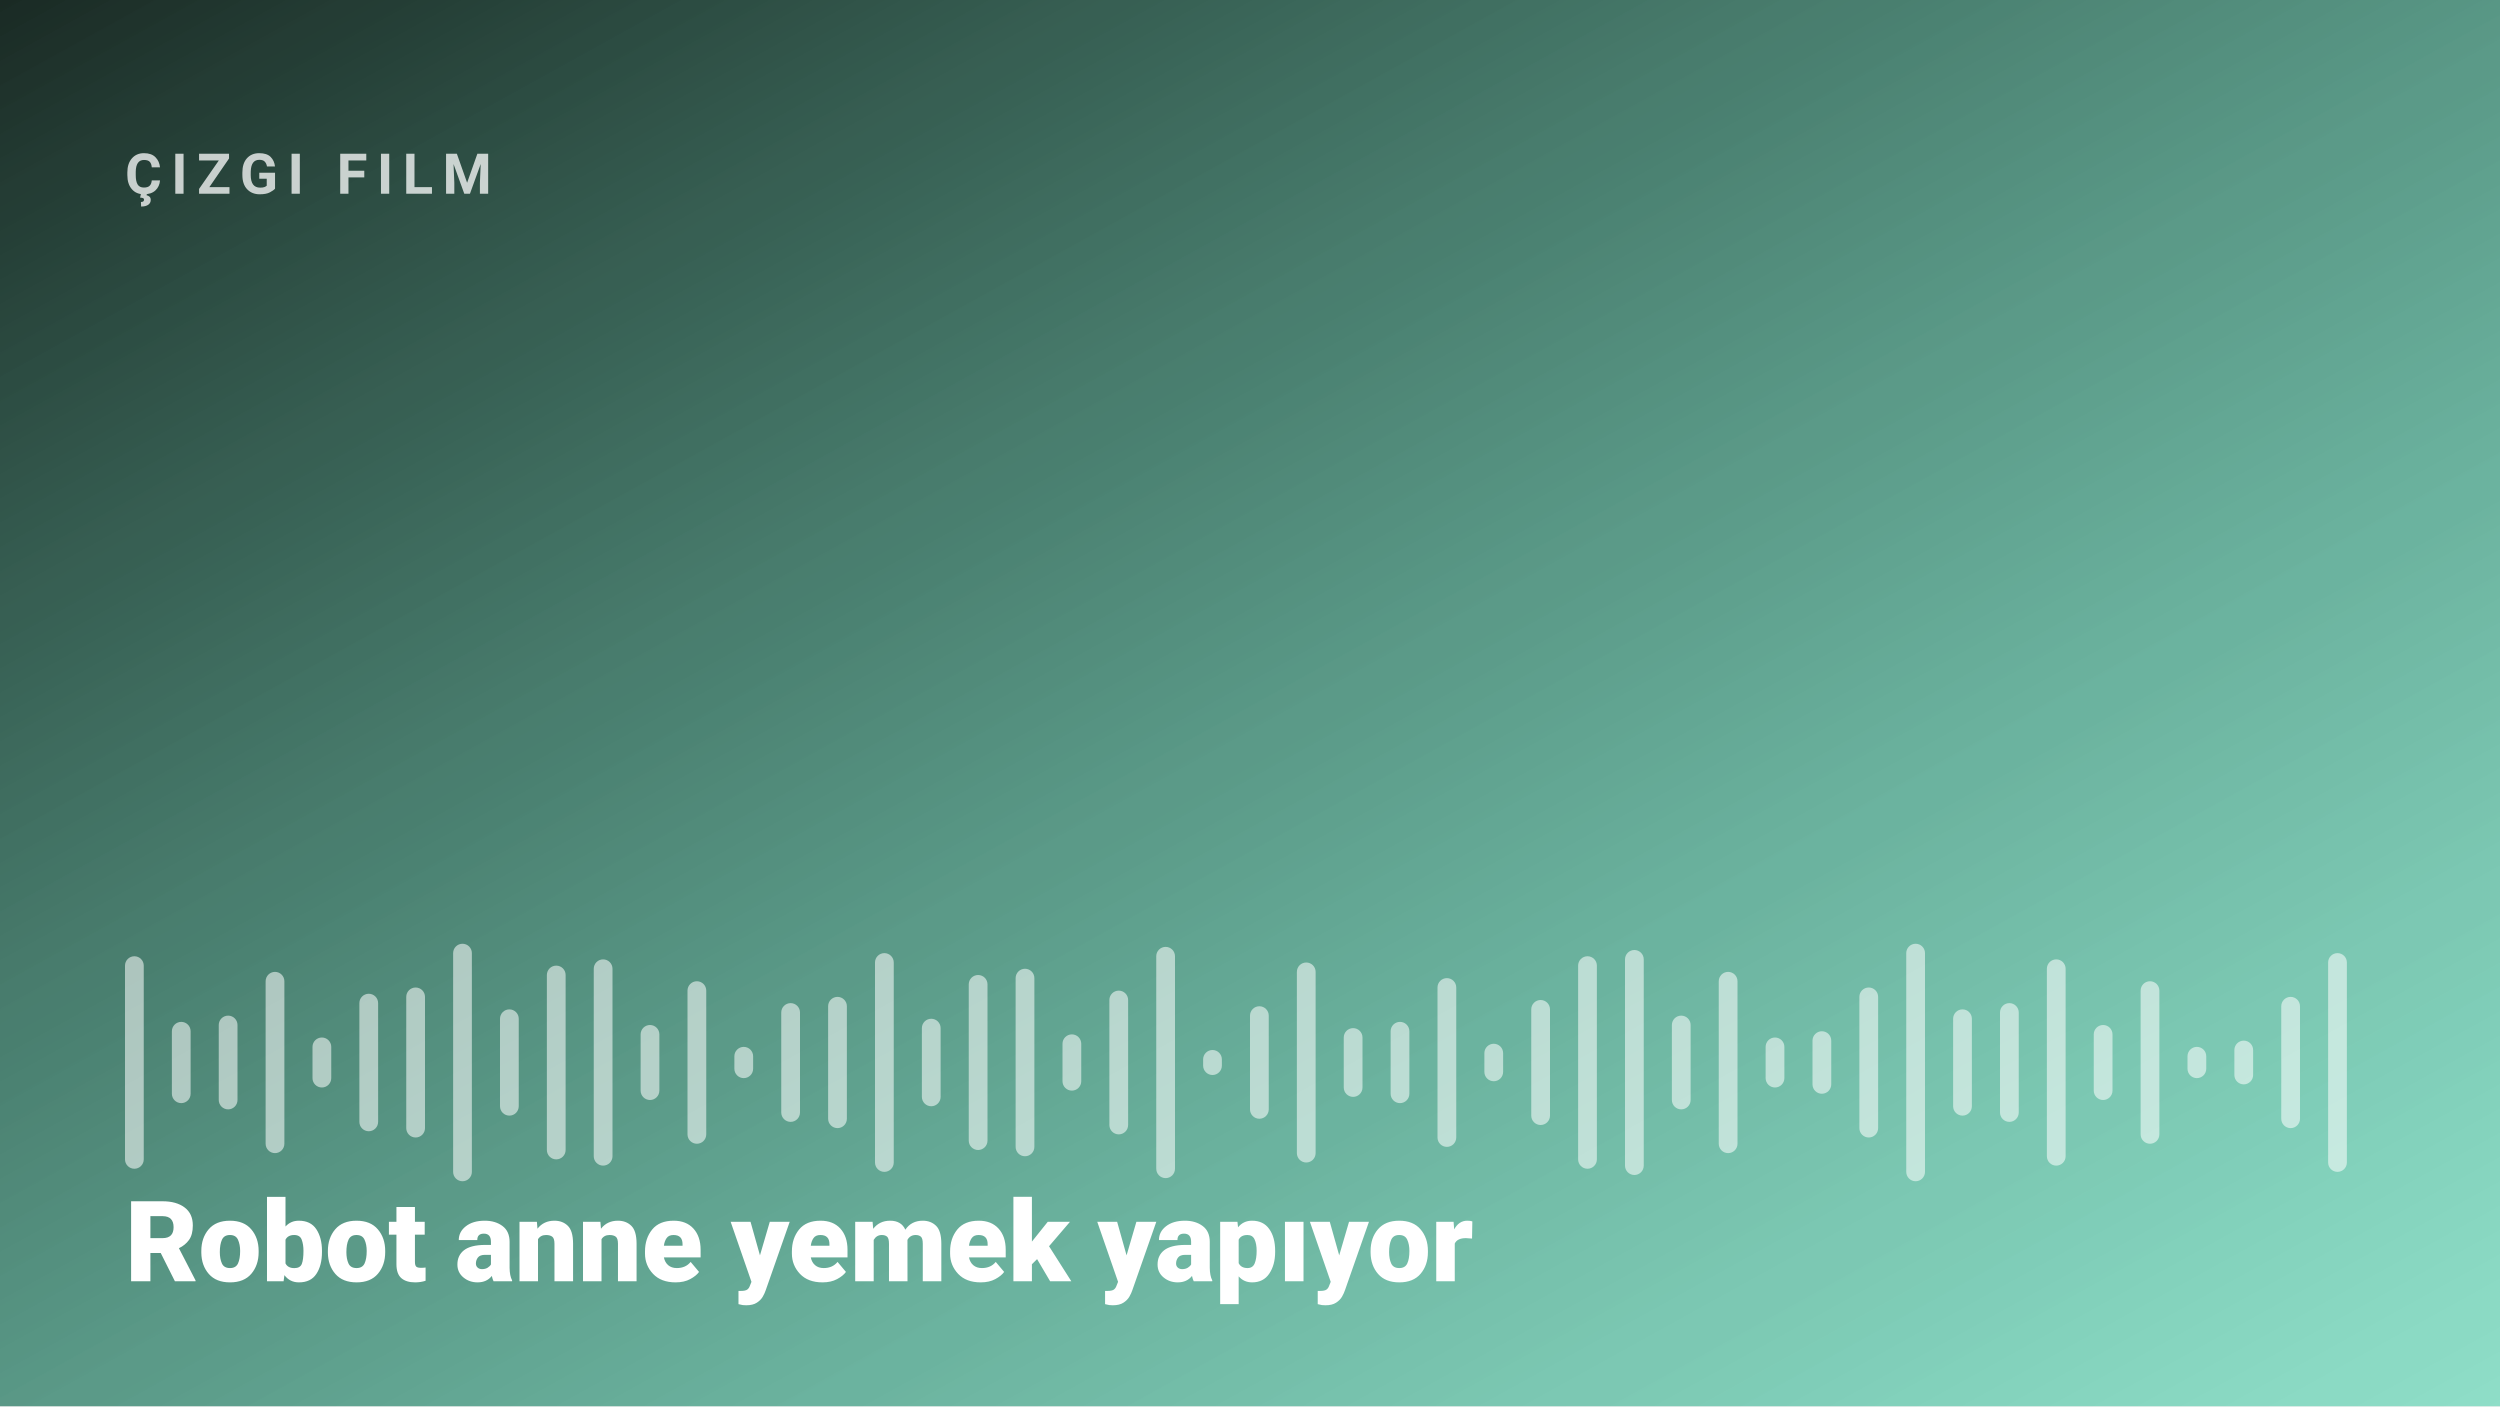
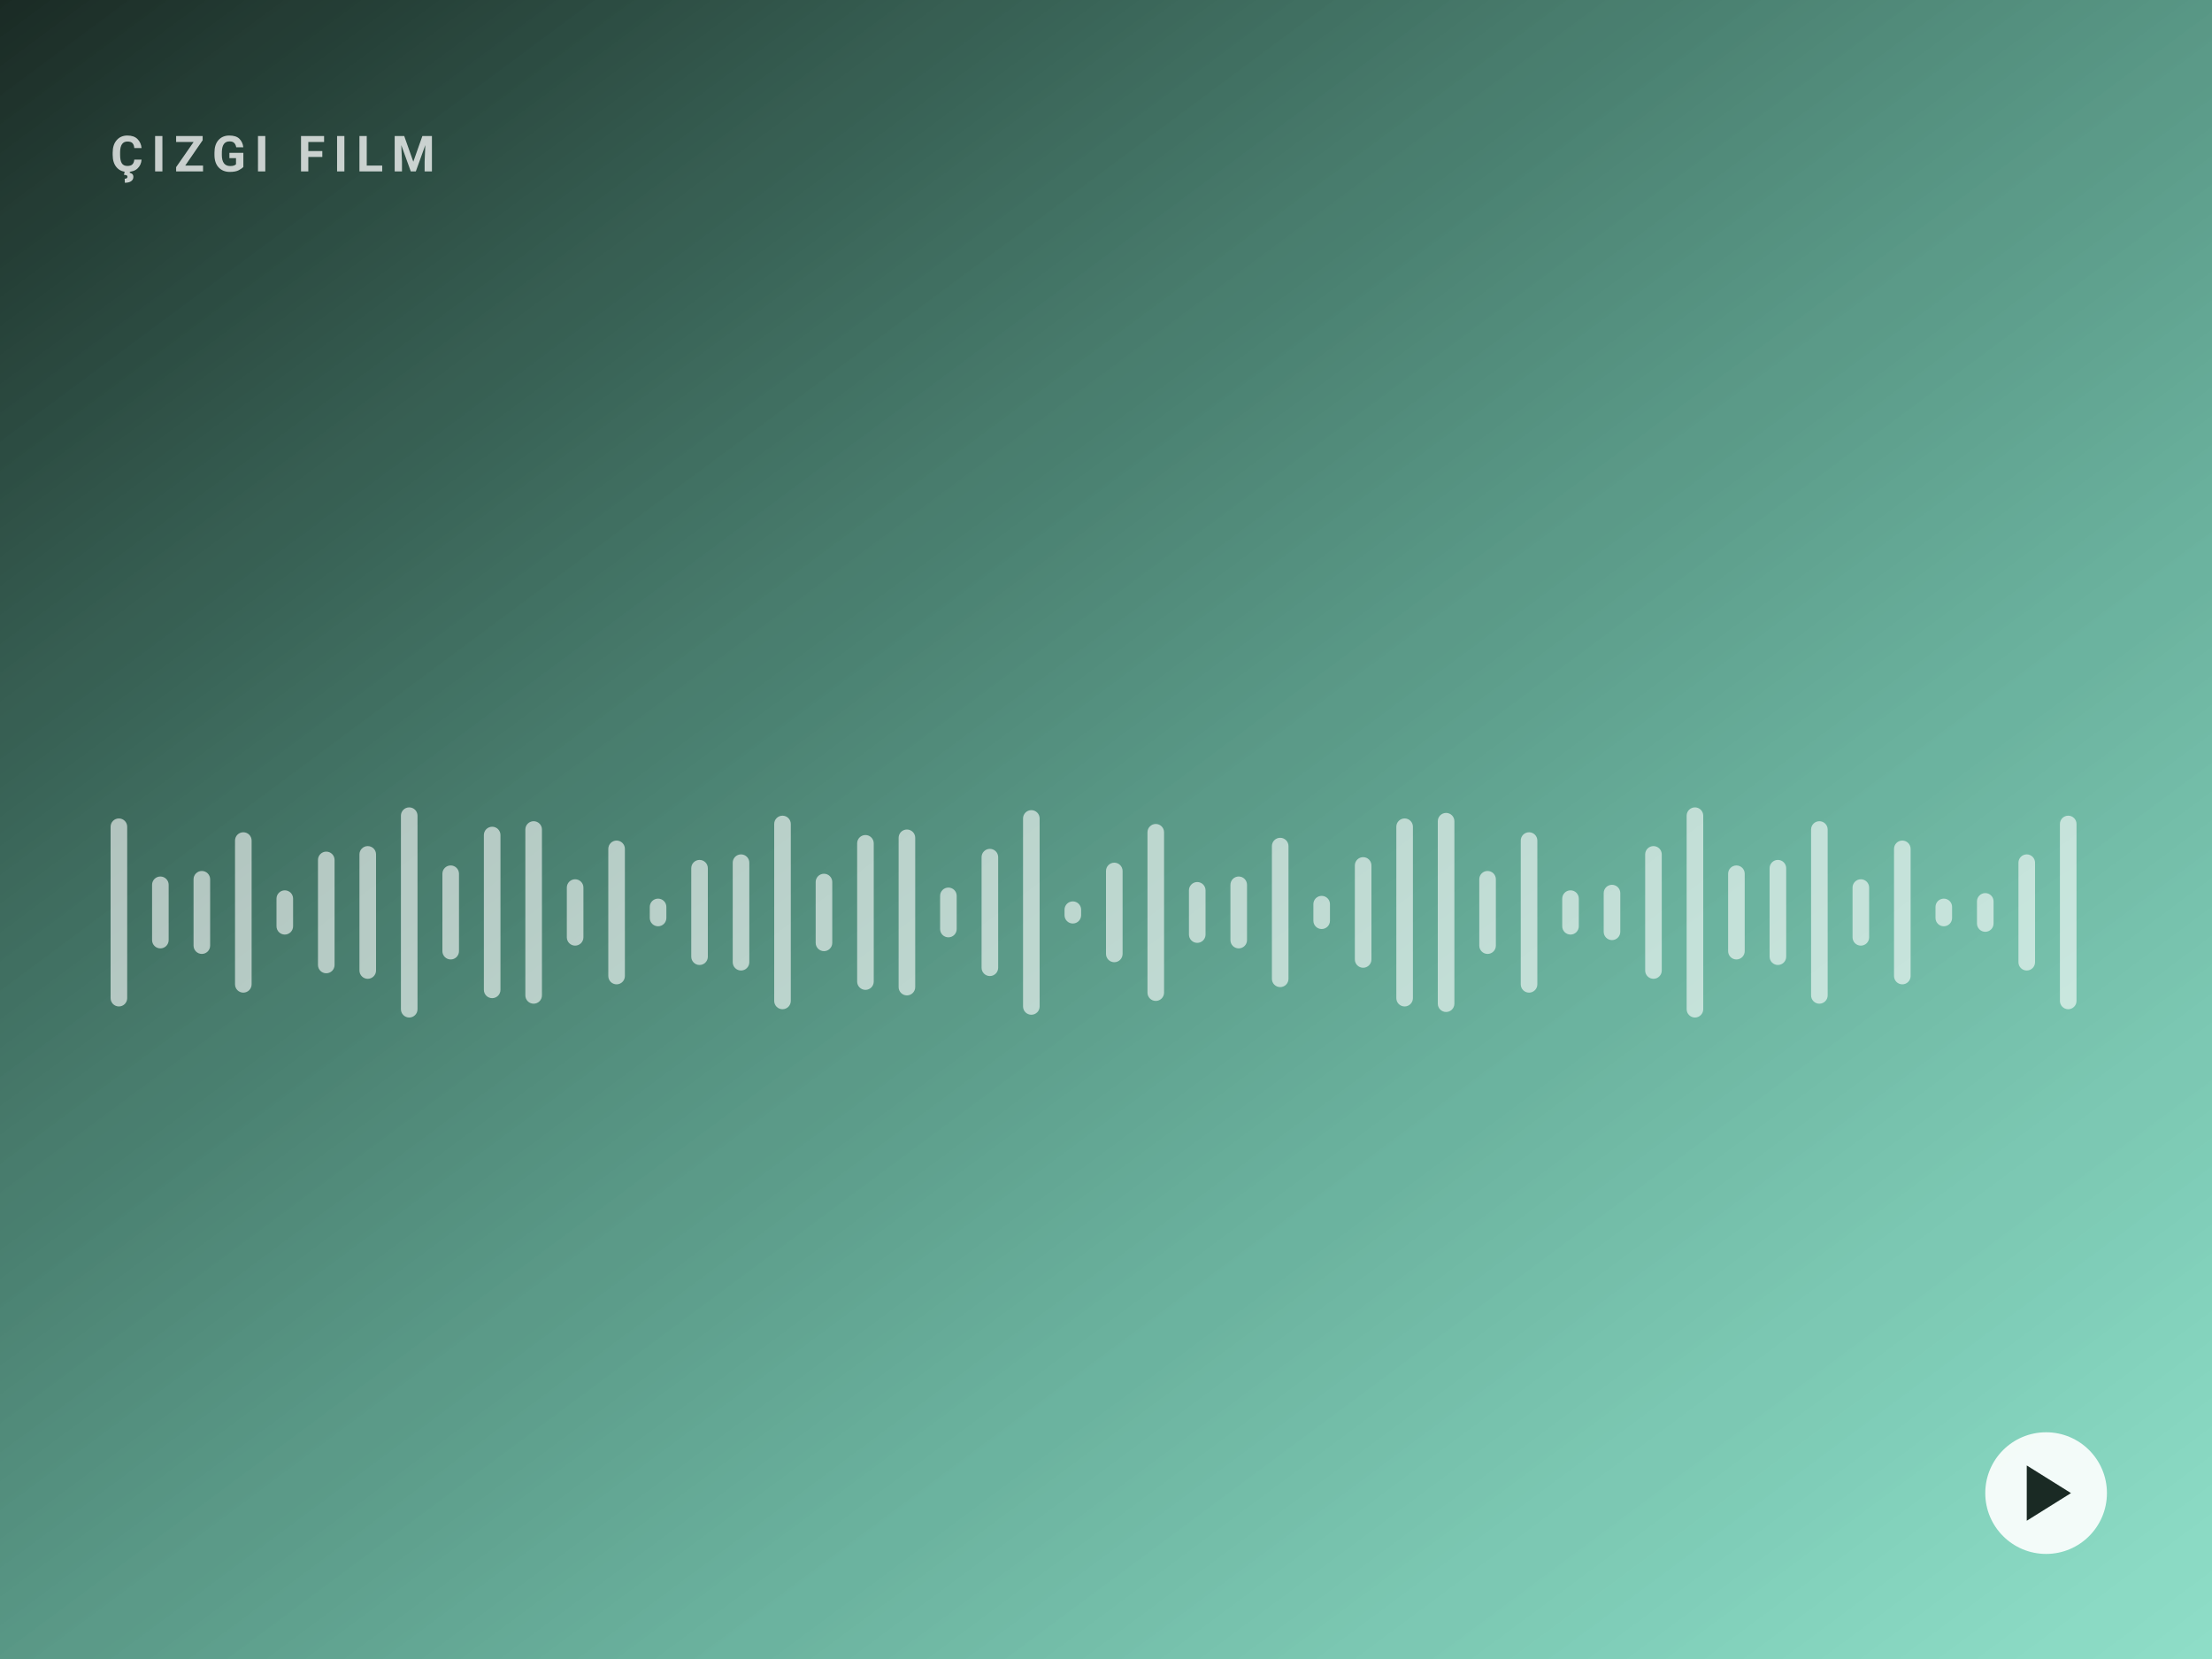
- <svg xmlns="http://www.w3.org/2000/svg" viewBox="0 0 800 450" width="800" height="450" role="img" aria-label="Robot anne yemek yapıyor">
+ <svg xmlns="http://www.w3.org/2000/svg" viewBox="0 0 800 600" width="800" height="600" role="img" aria-label="Robot anne yemek yapıyor">
  <defs>
    <linearGradient id="g" x1="0" y1="0" x2="1" y2="1">
      <stop offset="0" stop-color="#1a2a24" />
      <stop offset="1" stop-color="#3fd0a8" stop-opacity="0.55" />
    </linearGradient>
    <filter id="blur">
      <feGaussianBlur stdDeviation="40" />
    </filter>
  </defs>
-   <rect width="800" height="450" fill="url(#g)" />
+   <rect width="800" height="600" fill="url(#g)" />
  <g filter="url(#blur)">
-     <circle cx="-152" cy="-212" r="184" fill="#f4d35e" opacity="0.24" />
-     <circle cx="-269" cy="-22" r="101" fill="#3fd0a8" opacity="0.15" />
+     <circle cx="-152" cy="-362" r="184" fill="#f4d35e" opacity="0.24" />
+     <circle cx="-269" cy="-172" r="101" fill="#3fd0a8" opacity="0.15" />
    <circle cx="-524" cy="47" r="194" fill="#f4d35e" opacity="0.25" />
-     <circle cx="-316" cy="-119" r="148" fill="#3fd0a8" opacity="0.20" />
+     <circle cx="-316" cy="31" r="148" fill="#3fd0a8" opacity="0.20" />
    <circle cx="-290" cy="56" r="75" fill="#f4d35e" opacity="0.12" />
  </g>
  <g>
-     <rect x="40" y="306" width="6" height="68" rx="3" fill="#fff" opacity="0.55" />
-     <rect x="55" y="327" width="6" height="26" rx="3" fill="#fff" opacity="0.55" />
-     <rect x="70" y="325" width="6" height="30" rx="3" fill="#fff" opacity="0.55" />
-     <rect x="85" y="311" width="6" height="58" rx="3" fill="#fff" opacity="0.55" />
-     <rect x="100" y="332" width="6" height="16" rx="3" fill="#fff" opacity="0.55" />
-     <rect x="115" y="318" width="6" height="44" rx="3" fill="#fff" opacity="0.55" />
-     <rect x="130" y="316" width="6" height="48" rx="3" fill="#fff" opacity="0.55" />
-     <rect x="145" y="302" width="6" height="76" rx="3" fill="#fff" opacity="0.55" />
-     <rect x="160" y="323" width="6" height="34" rx="3" fill="#fff" opacity="0.55" />
-     <rect x="175" y="309" width="6" height="62" rx="3" fill="#fff" opacity="0.55" />
-     <rect x="190" y="307" width="6" height="66" rx="3" fill="#fff" opacity="0.55" />
-     <rect x="205" y="328" width="6" height="24" rx="3" fill="#fff" opacity="0.55" />
-     <rect x="220" y="314" width="6" height="52" rx="3" fill="#fff" opacity="0.55" />
-     <rect x="235" y="335" width="6" height="10" rx="3" fill="#fff" opacity="0.55" />
-     <rect x="250" y="321" width="6" height="38" rx="3" fill="#fff" opacity="0.55" />
-     <rect x="265" y="319" width="6" height="42" rx="3" fill="#fff" opacity="0.55" />
-     <rect x="280" y="305" width="6" height="70" rx="3" fill="#fff" opacity="0.55" />
-     <rect x="295" y="326" width="6" height="28" rx="3" fill="#fff" opacity="0.55" />
-     <rect x="310" y="312" width="6" height="56" rx="3" fill="#fff" opacity="0.55" />
-     <rect x="325" y="310" width="6" height="60" rx="3" fill="#fff" opacity="0.55" />
-     <rect x="340" y="331" width="6" height="18" rx="3" fill="#fff" opacity="0.55" />
-     <rect x="355" y="317" width="6" height="46" rx="3" fill="#fff" opacity="0.55" />
-     <rect x="370" y="303" width="6" height="74" rx="3" fill="#fff" opacity="0.55" />
-     <rect x="385" y="336" width="6" height="8" rx="3" fill="#fff" opacity="0.55" />
-     <rect x="400" y="322" width="6" height="36" rx="3" fill="#fff" opacity="0.55" />
-     <rect x="415" y="308" width="6" height="64" rx="3" fill="#fff" opacity="0.55" />
-     <rect x="430" y="329" width="6" height="22" rx="3" fill="#fff" opacity="0.55" />
-     <rect x="445" y="327" width="6" height="26" rx="3" fill="#fff" opacity="0.55" />
-     <rect x="460" y="313" width="6" height="54" rx="3" fill="#fff" opacity="0.55" />
-     <rect x="475" y="334" width="6" height="12" rx="3" fill="#fff" opacity="0.55" />
-     <rect x="490" y="320" width="6" height="40" rx="3" fill="#fff" opacity="0.55" />
-     <rect x="505" y="306" width="6" height="68" rx="3" fill="#fff" opacity="0.55" />
-     <rect x="520" y="304" width="6" height="72" rx="3" fill="#fff" opacity="0.55" />
-     <rect x="535" y="325" width="6" height="30" rx="3" fill="#fff" opacity="0.55" />
-     <rect x="550" y="311" width="6" height="58" rx="3" fill="#fff" opacity="0.55" />
-     <rect x="565" y="332" width="6" height="16" rx="3" fill="#fff" opacity="0.55" />
-     <rect x="580" y="330" width="6" height="20" rx="3" fill="#fff" opacity="0.55" />
-     <rect x="595" y="316" width="6" height="48" rx="3" fill="#fff" opacity="0.55" />
-     <rect x="610" y="302" width="6" height="76" rx="3" fill="#fff" opacity="0.55" />
-     <rect x="625" y="323" width="6" height="34" rx="3" fill="#fff" opacity="0.55" />
-     <rect x="640" y="321" width="6" height="38" rx="3" fill="#fff" opacity="0.55" />
-     <rect x="655" y="307" width="6" height="66" rx="3" fill="#fff" opacity="0.55" />
-     <rect x="670" y="328" width="6" height="24" rx="3" fill="#fff" opacity="0.55" />
-     <rect x="685" y="314" width="6" height="52" rx="3" fill="#fff" opacity="0.55" />
-     <rect x="700" y="335" width="6" height="10" rx="3" fill="#fff" opacity="0.55" />
-     <rect x="715" y="333" width="6" height="14" rx="3" fill="#fff" opacity="0.55" />
-     <rect x="730" y="319" width="6" height="42" rx="3" fill="#fff" opacity="0.55" />
-     <rect x="745" y="305" width="6" height="70" rx="3" fill="#fff" opacity="0.55" />
+     <rect x="40" y="296" width="6" height="68" rx="3" fill="#fff" opacity="0.6" />
+     <rect x="55" y="317" width="6" height="26" rx="3" fill="#fff" opacity="0.6" />
+     <rect x="70" y="315" width="6" height="30" rx="3" fill="#fff" opacity="0.6" />
+     <rect x="85" y="301" width="6" height="58" rx="3" fill="#fff" opacity="0.6" />
+     <rect x="100" y="322" width="6" height="16" rx="3" fill="#fff" opacity="0.6" />
+     <rect x="115" y="308" width="6" height="44" rx="3" fill="#fff" opacity="0.6" />
+     <rect x="130" y="306" width="6" height="48" rx="3" fill="#fff" opacity="0.6" />
+     <rect x="145" y="292" width="6" height="76" rx="3" fill="#fff" opacity="0.6" />
+     <rect x="160" y="313" width="6" height="34" rx="3" fill="#fff" opacity="0.6" />
+     <rect x="175" y="299" width="6" height="62" rx="3" fill="#fff" opacity="0.6" />
+     <rect x="190" y="297" width="6" height="66" rx="3" fill="#fff" opacity="0.6" />
+     <rect x="205" y="318" width="6" height="24" rx="3" fill="#fff" opacity="0.6" />
+     <rect x="220" y="304" width="6" height="52" rx="3" fill="#fff" opacity="0.6" />
+     <rect x="235" y="325" width="6" height="10" rx="3" fill="#fff" opacity="0.6" />
+     <rect x="250" y="311" width="6" height="38" rx="3" fill="#fff" opacity="0.6" />
+     <rect x="265" y="309" width="6" height="42" rx="3" fill="#fff" opacity="0.6" />
+     <rect x="280" y="295" width="6" height="70" rx="3" fill="#fff" opacity="0.6" />
+     <rect x="295" y="316" width="6" height="28" rx="3" fill="#fff" opacity="0.6" />
+     <rect x="310" y="302" width="6" height="56" rx="3" fill="#fff" opacity="0.6" />
+     <rect x="325" y="300" width="6" height="60" rx="3" fill="#fff" opacity="0.6" />
+     <rect x="340" y="321" width="6" height="18" rx="3" fill="#fff" opacity="0.6" />
+     <rect x="355" y="307" width="6" height="46" rx="3" fill="#fff" opacity="0.6" />
+     <rect x="370" y="293" width="6" height="74" rx="3" fill="#fff" opacity="0.6" />
+     <rect x="385" y="326" width="6" height="8" rx="3" fill="#fff" opacity="0.6" />
+     <rect x="400" y="312" width="6" height="36" rx="3" fill="#fff" opacity="0.6" />
+     <rect x="415" y="298" width="6" height="64" rx="3" fill="#fff" opacity="0.6" />
+     <rect x="430" y="319" width="6" height="22" rx="3" fill="#fff" opacity="0.6" />
+     <rect x="445" y="317" width="6" height="26" rx="3" fill="#fff" opacity="0.6" />
+     <rect x="460" y="303" width="6" height="54" rx="3" fill="#fff" opacity="0.6" />
+     <rect x="475" y="324" width="6" height="12" rx="3" fill="#fff" opacity="0.6" />
+     <rect x="490" y="310" width="6" height="40" rx="3" fill="#fff" opacity="0.6" />
+     <rect x="505" y="296" width="6" height="68" rx="3" fill="#fff" opacity="0.6" />
+     <rect x="520" y="294" width="6" height="72" rx="3" fill="#fff" opacity="0.6" />
+     <rect x="535" y="315" width="6" height="30" rx="3" fill="#fff" opacity="0.6" />
+     <rect x="550" y="301" width="6" height="58" rx="3" fill="#fff" opacity="0.6" />
+     <rect x="565" y="322" width="6" height="16" rx="3" fill="#fff" opacity="0.6" />
+     <rect x="580" y="320" width="6" height="20" rx="3" fill="#fff" opacity="0.6" />
+     <rect x="595" y="306" width="6" height="48" rx="3" fill="#fff" opacity="0.6" />
+     <rect x="610" y="292" width="6" height="76" rx="3" fill="#fff" opacity="0.6" />
+     <rect x="625" y="313" width="6" height="34" rx="3" fill="#fff" opacity="0.6" />
+     <rect x="640" y="311" width="6" height="38" rx="3" fill="#fff" opacity="0.6" />
+     <rect x="655" y="297" width="6" height="66" rx="3" fill="#fff" opacity="0.6" />
+     <rect x="670" y="318" width="6" height="24" rx="3" fill="#fff" opacity="0.6" />
+     <rect x="685" y="304" width="6" height="52" rx="3" fill="#fff" opacity="0.6" />
+     <rect x="700" y="325" width="6" height="10" rx="3" fill="#fff" opacity="0.6" />
+     <rect x="715" y="323" width="6" height="14" rx="3" fill="#fff" opacity="0.6" />
+     <rect x="730" y="309" width="6" height="42" rx="3" fill="#fff" opacity="0.6" />
+     <rect x="745" y="295" width="6" height="70" rx="3" fill="#fff" opacity="0.6" />
  </g>
  <text x="40" y="62" font-family="ui-sans-serif,system-ui,Segoe UI,Roboto,sans-serif" font-size="18" font-weight="600" fill="#fff" opacity="0.75" letter-spacing="3">ÇIZGI FILM</text>
-   <text x="40" y="410" font-family="ui-sans-serif,system-ui,Segoe UI,Roboto,sans-serif" font-size="36" font-weight="800" fill="#fff">Robot anne yemek yapıyor</text>
+   <circle cx="740" cy="540" r="22" fill="#fff" opacity="0.9" />
+   <path d="M733 530l16 10-16 10z" fill="#1a2a24" />
</svg>
